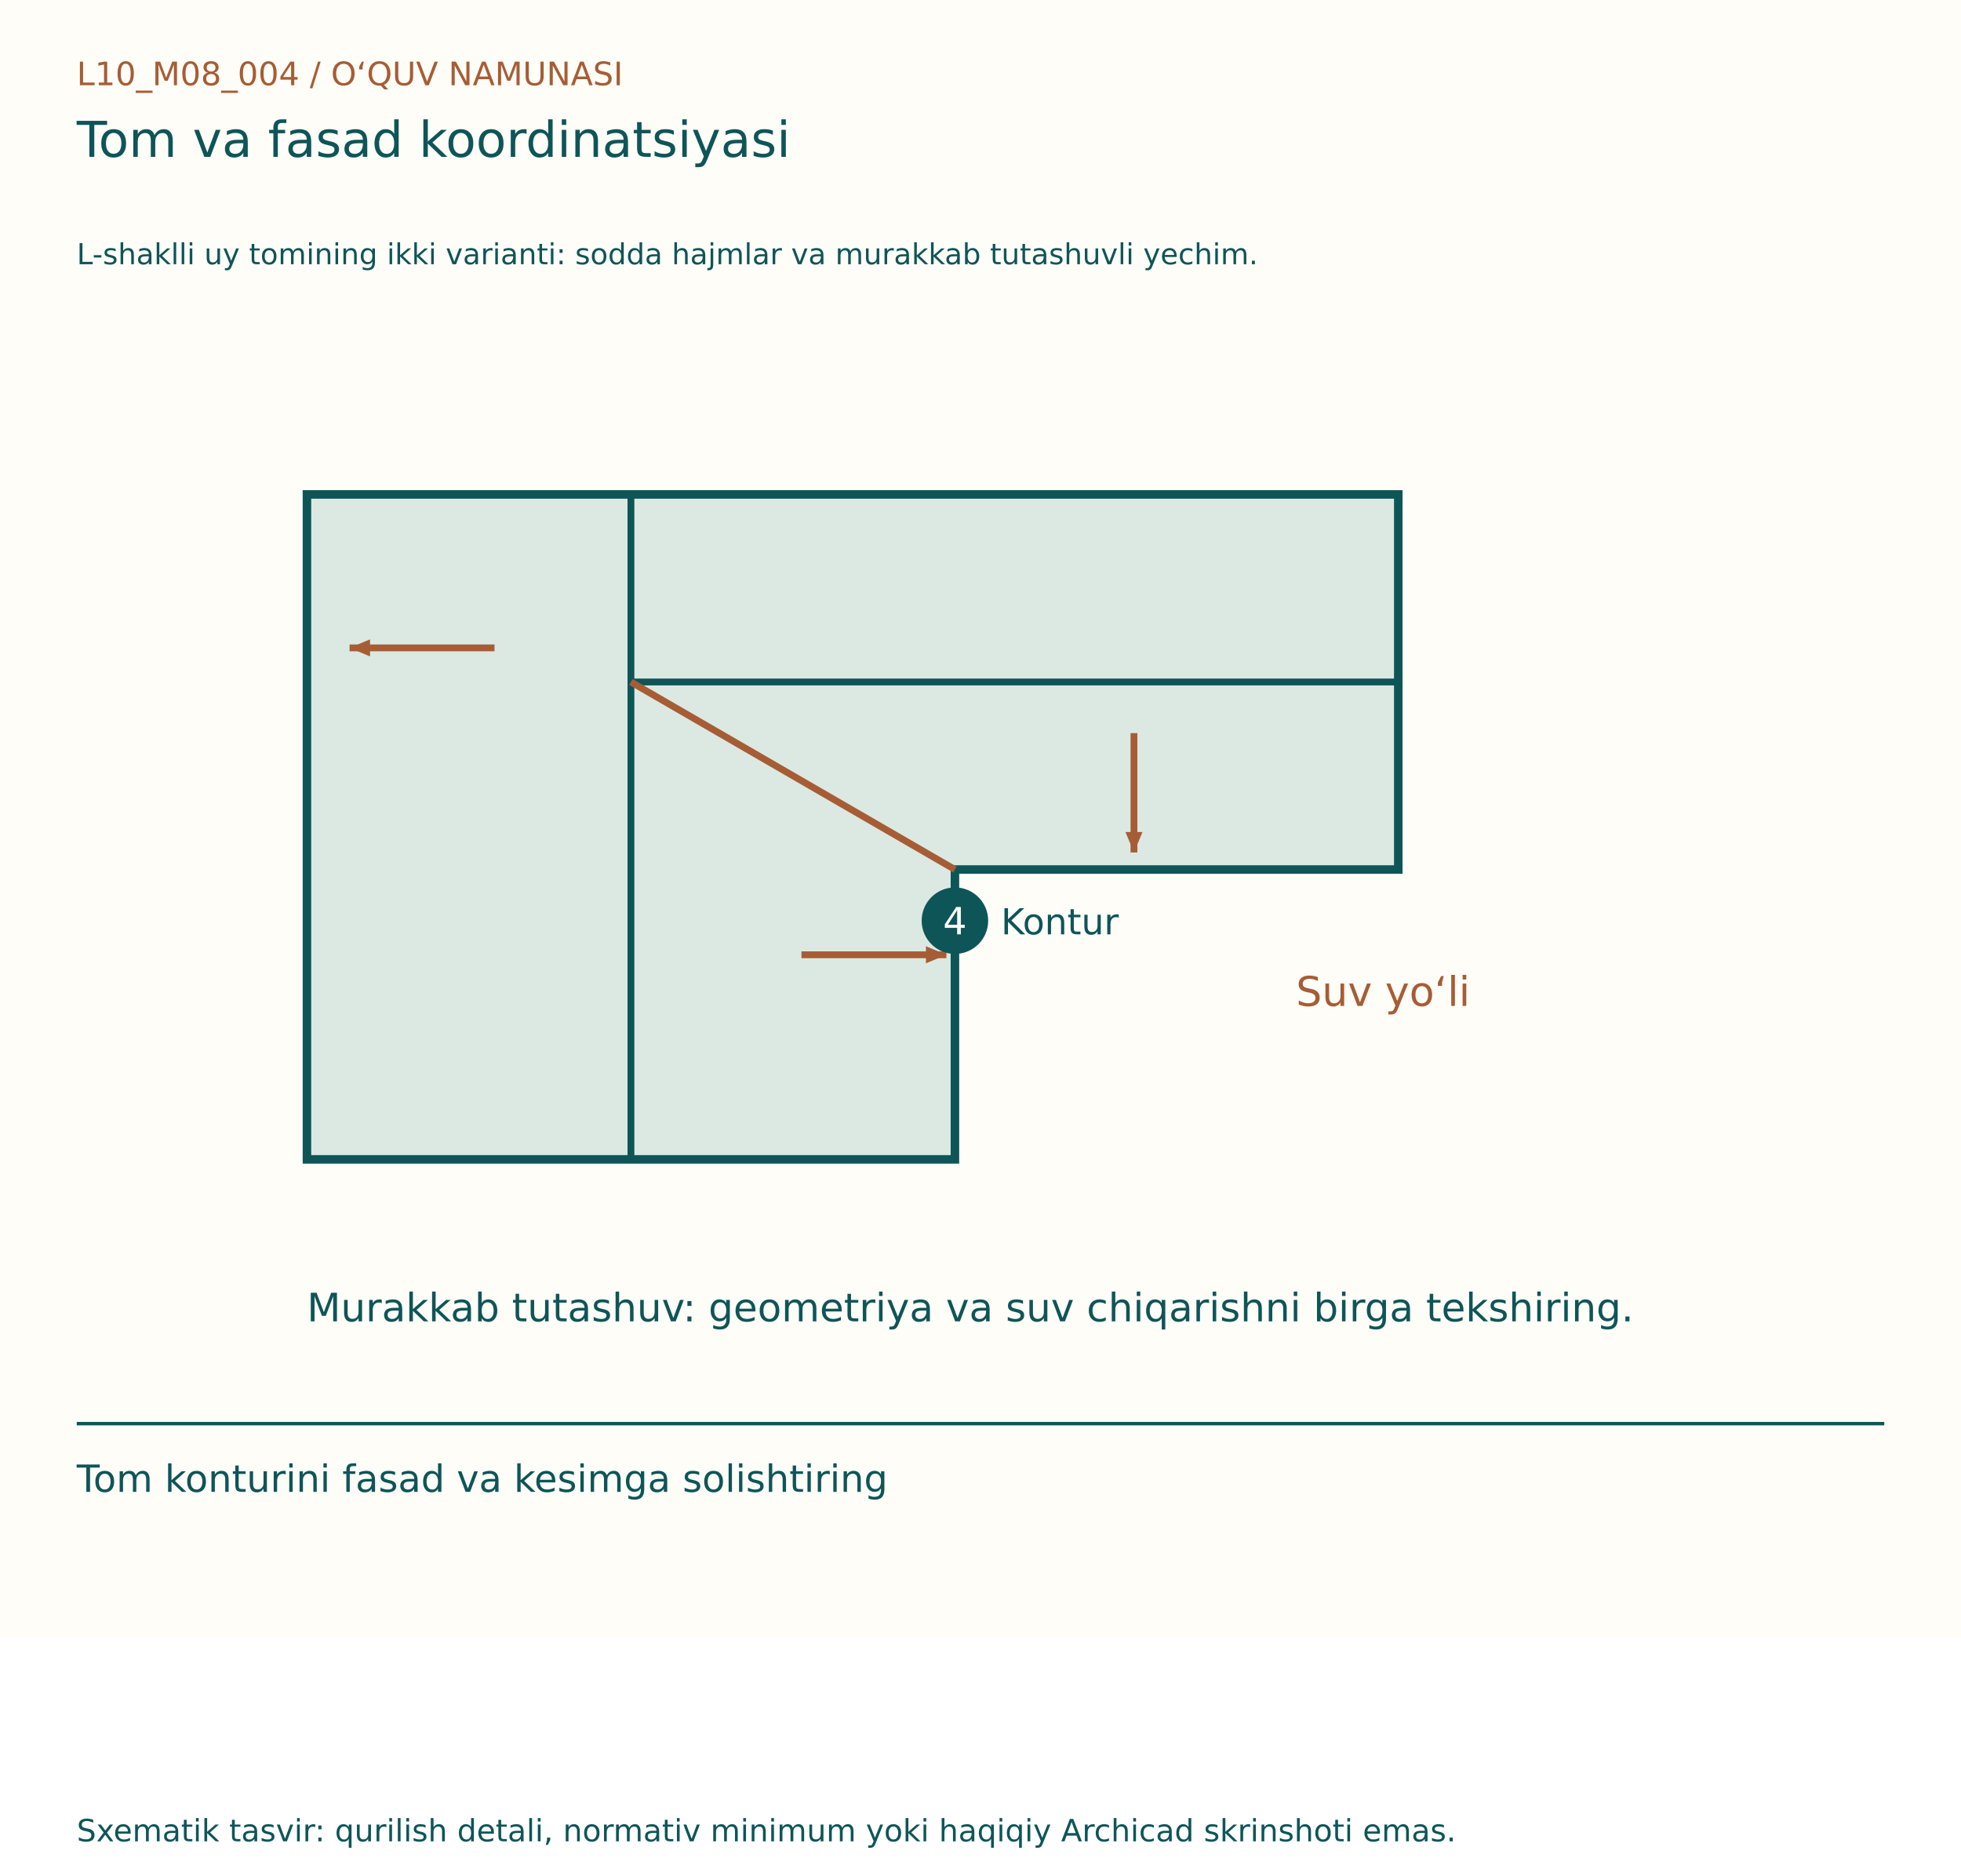
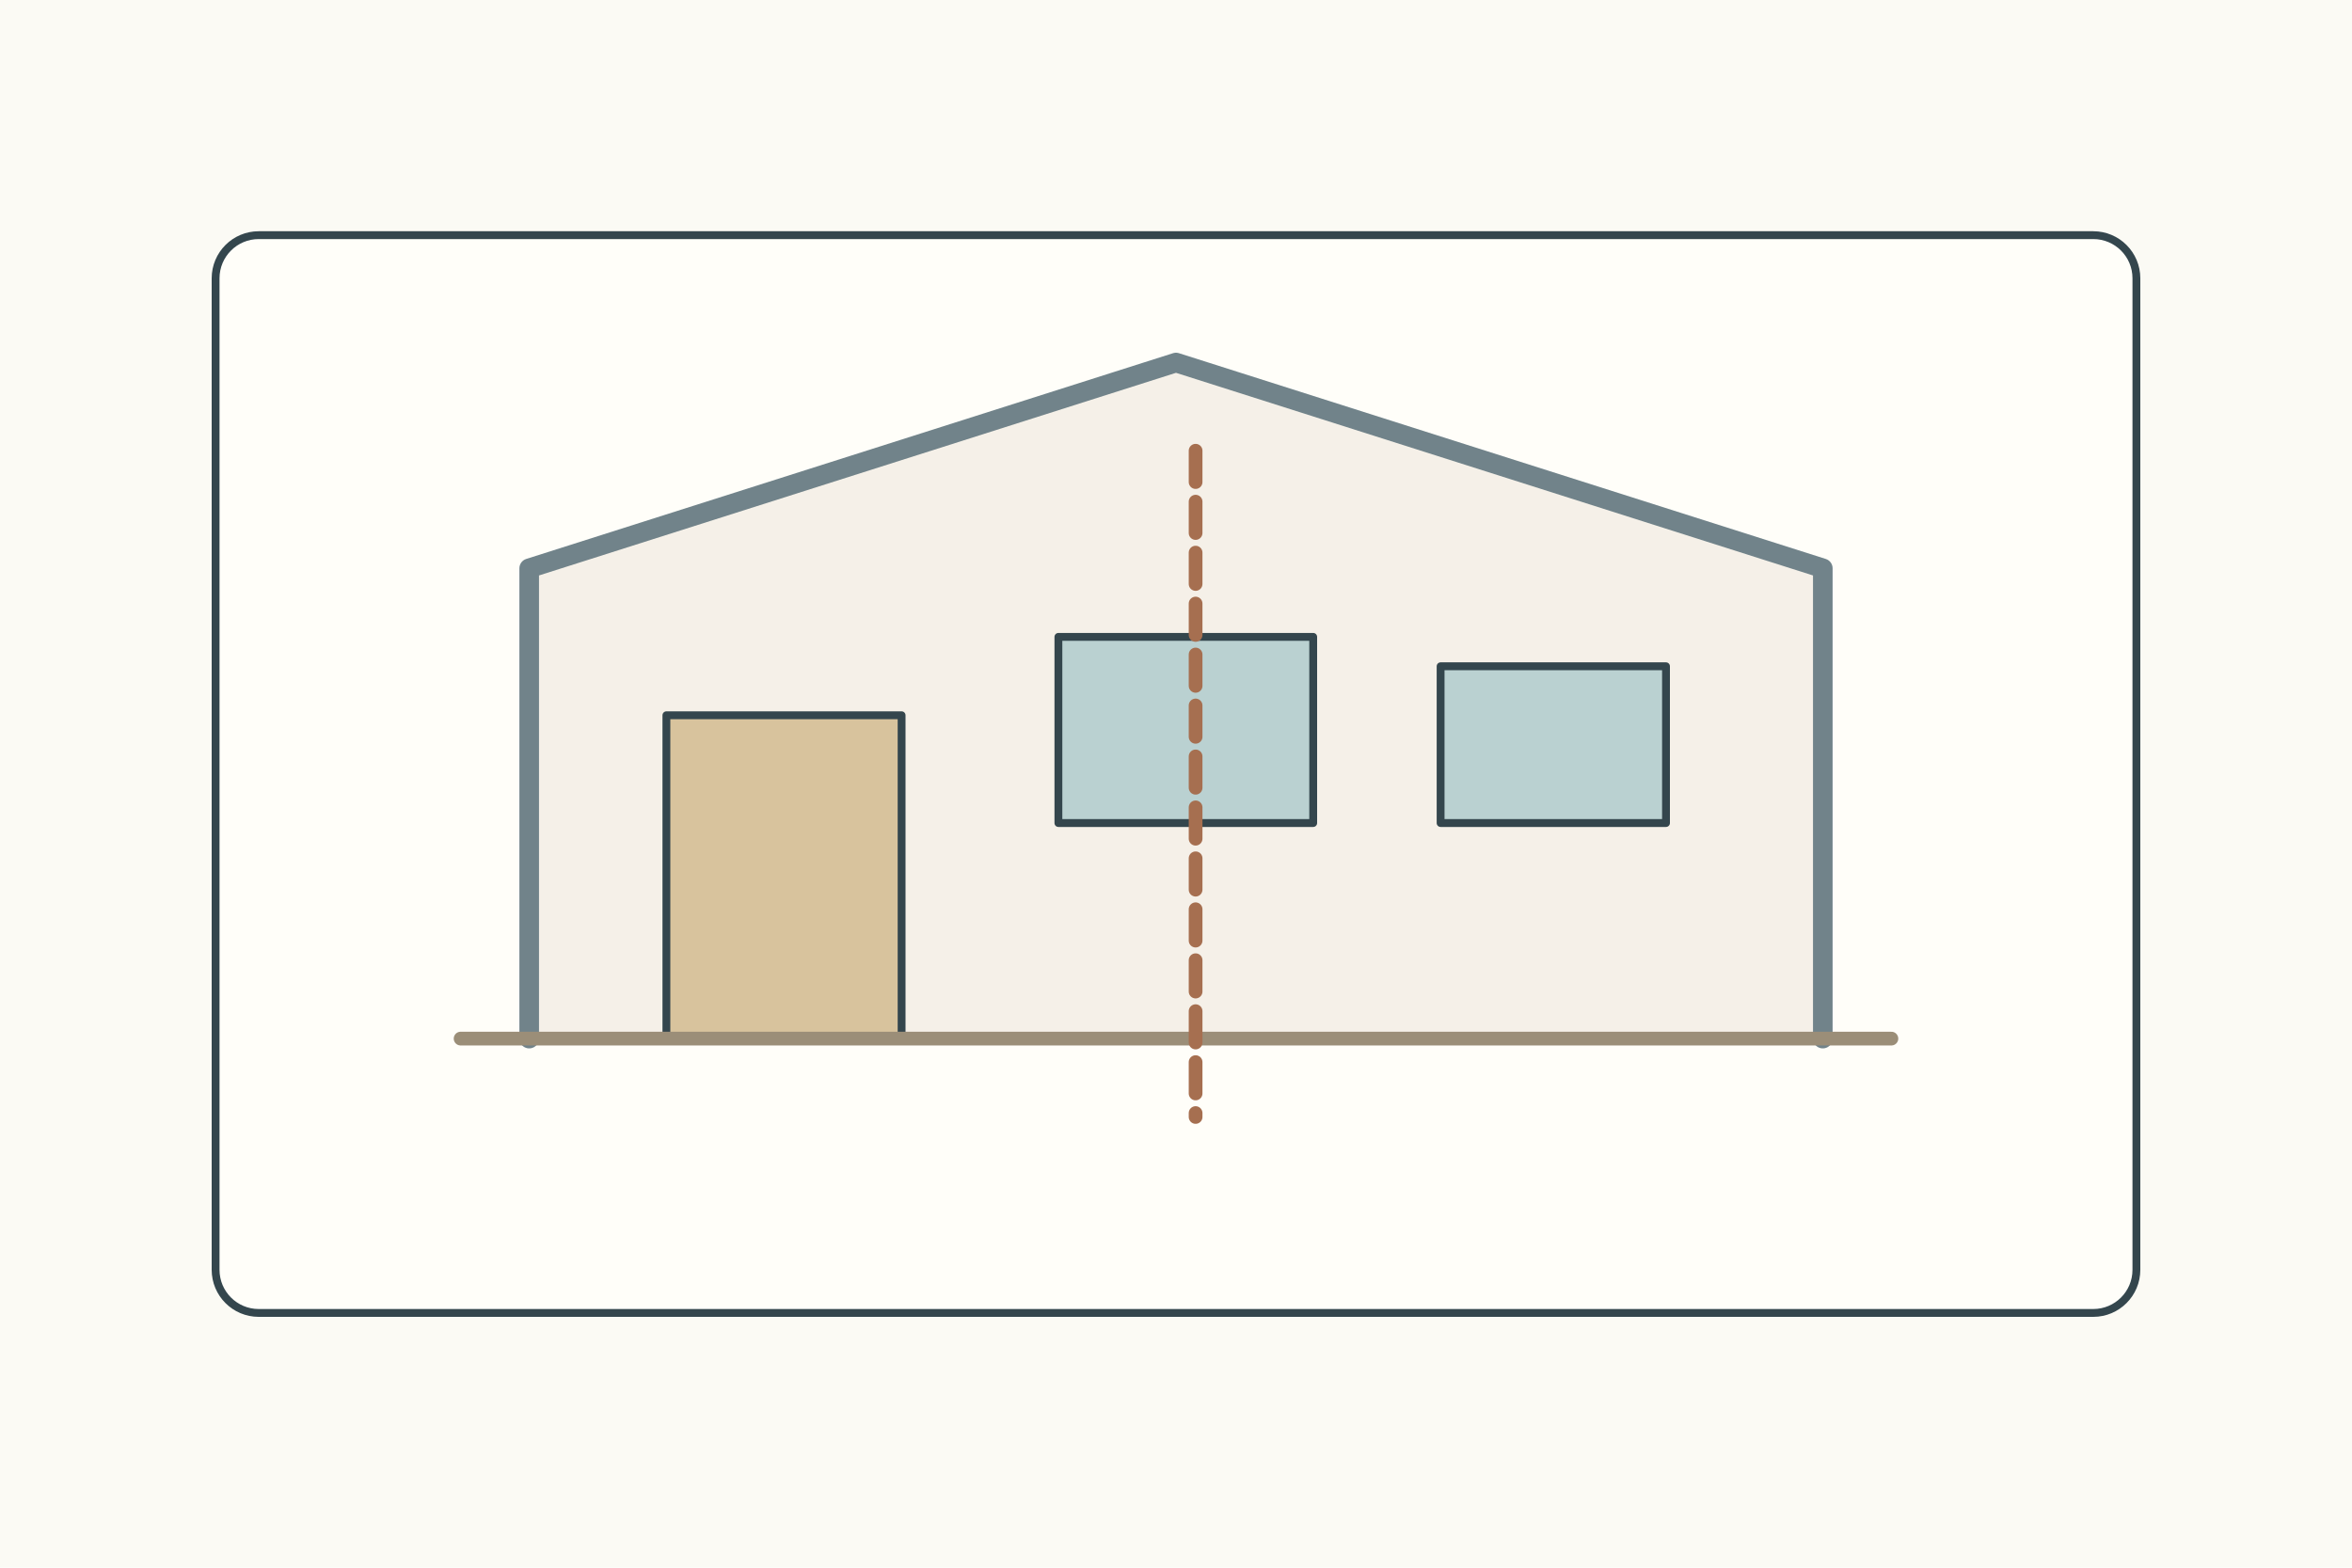
- <svg xmlns="http://www.w3.org/2000/svg" width="1150" height="1100" viewBox="0 0 1150 1100">
-   <rect width="1150" height="960" fill="#FFFDF7" />
-   <g font-family="DejaVu Sans, Segoe UI, sans-serif">
-     <text x="45" y="50" font-size="19" fill="#A65D35">L10_M08_004  /  O‘QUV NAMUNASI</text>
-     <text x="45" y="92" font-size="29" fill="#0E5558">Tom va fasad koordinatsiyasi</text>
-     <text x="45" y="155" font-size="17" fill="#0E5558">L-shaklli uy tomining ikki varianti: sodda hajmlar va murakkab tutashuvli yechim.</text>
-     <g transform="translate(0,80)">
-       <polygon points="180,210 820,210 820,430 560,430 560,600 180,600" fill="#DBE9E2" stroke="#0E5558" stroke-width="5" />
-       <line x1="370" y1="210" x2="370" y2="600" stroke="#0E5558" stroke-width="4" />
-       <line x1="370" y1="320" x2="820" y2="320" stroke="#0E5558" stroke-width="4" />
-       <line x1="370" y1="320" x2="560" y2="430" stroke="#A65D35" stroke-width="4" />
-       <line x1="290" y1="300" x2="205" y2="300" stroke="#A65D35" stroke-width="4" />
-       <path d="M205, 300 l-12,-5 l0,10 Z" fill="#A65D35" transform="rotate(180.0 205 300)" />
-       <line x1="665" y1="350" x2="665" y2="420" stroke="#A65D35" stroke-width="4" />
-       <path d="M665, 420 l-12,-5 l0,10 Z" fill="#A65D35" transform="rotate(90.0 665 420)" />
-       <line x1="470" y1="480" x2="555" y2="480" stroke="#A65D35" stroke-width="4" />
-       <path d="M555, 480 l-12,-5 l0,10 Z" fill="#A65D35" transform="rotate(0.0 555 480)" />
-       <text x="760" y="510" font-size="24" fill="#A65D35">Suv yo‘li</text>
-       <circle cx="560" cy="460" r="18" fill="#0E5558" stroke="#0E5558" stroke-width="3" />
-       <text x="553" y="468" font-size="22" fill="#FFFDF7">4</text>
-       <text x="587" y="468" font-size="21" fill="#0E5558">Kontur</text>
-       <text x="180" y="695" font-size="23" fill="#0E5558">Murakkab tutashuv: geometriya va suv chiqarishni birga tekshiring.</text>
+ <svg xmlns="http://www.w3.org/2000/svg" width="1200" height="800">
+   <rect width="1200" height="800" fill="#fbfaf4" />
+   <g stroke="#34464d" stroke-width="4" fill="none" stroke-linecap="round" stroke-linejoin="round">
+     <g transform="translate(110 120)">
+       <rect width="980" height="550" rx="22" fill="#fffef9" />
+       <path d="M160 410V170L490 65l330 105v240" fill="#f5f0e8" stroke="#71838a" stroke-width="10" />
+       <rect x="230" y="245" width="120" height="165" fill="#d8c39d" />
+       <rect x="430" y="205" width="130" height="95" fill="#bad1d1" />
+       <rect x="625" y="220" width="115" height="80" fill="#bad1d1" />
+       <path d="M125 410h730" stroke="#9b8e78" stroke-width="7" />
+       <path d="M500 110v340" stroke="#a66f50" stroke-width="7" stroke-dasharray="16 10" />
    </g>
-     <line x1="45" y1="835" x2="1105" y2="835" stroke="#0E5558" stroke-width="2" />
-     <text x="45" y="875" font-size="22" fill="#0E5558">Tom konturini fasad va kesimga solishtiring</text>
-     <text x="45" y="1080" font-size="18" fill="#0E5558">Sxematik tasvir: qurilish detali, normativ minimum yoki haqiqiy Archicad skrinshoti emas.</text>
  </g>
</svg>
